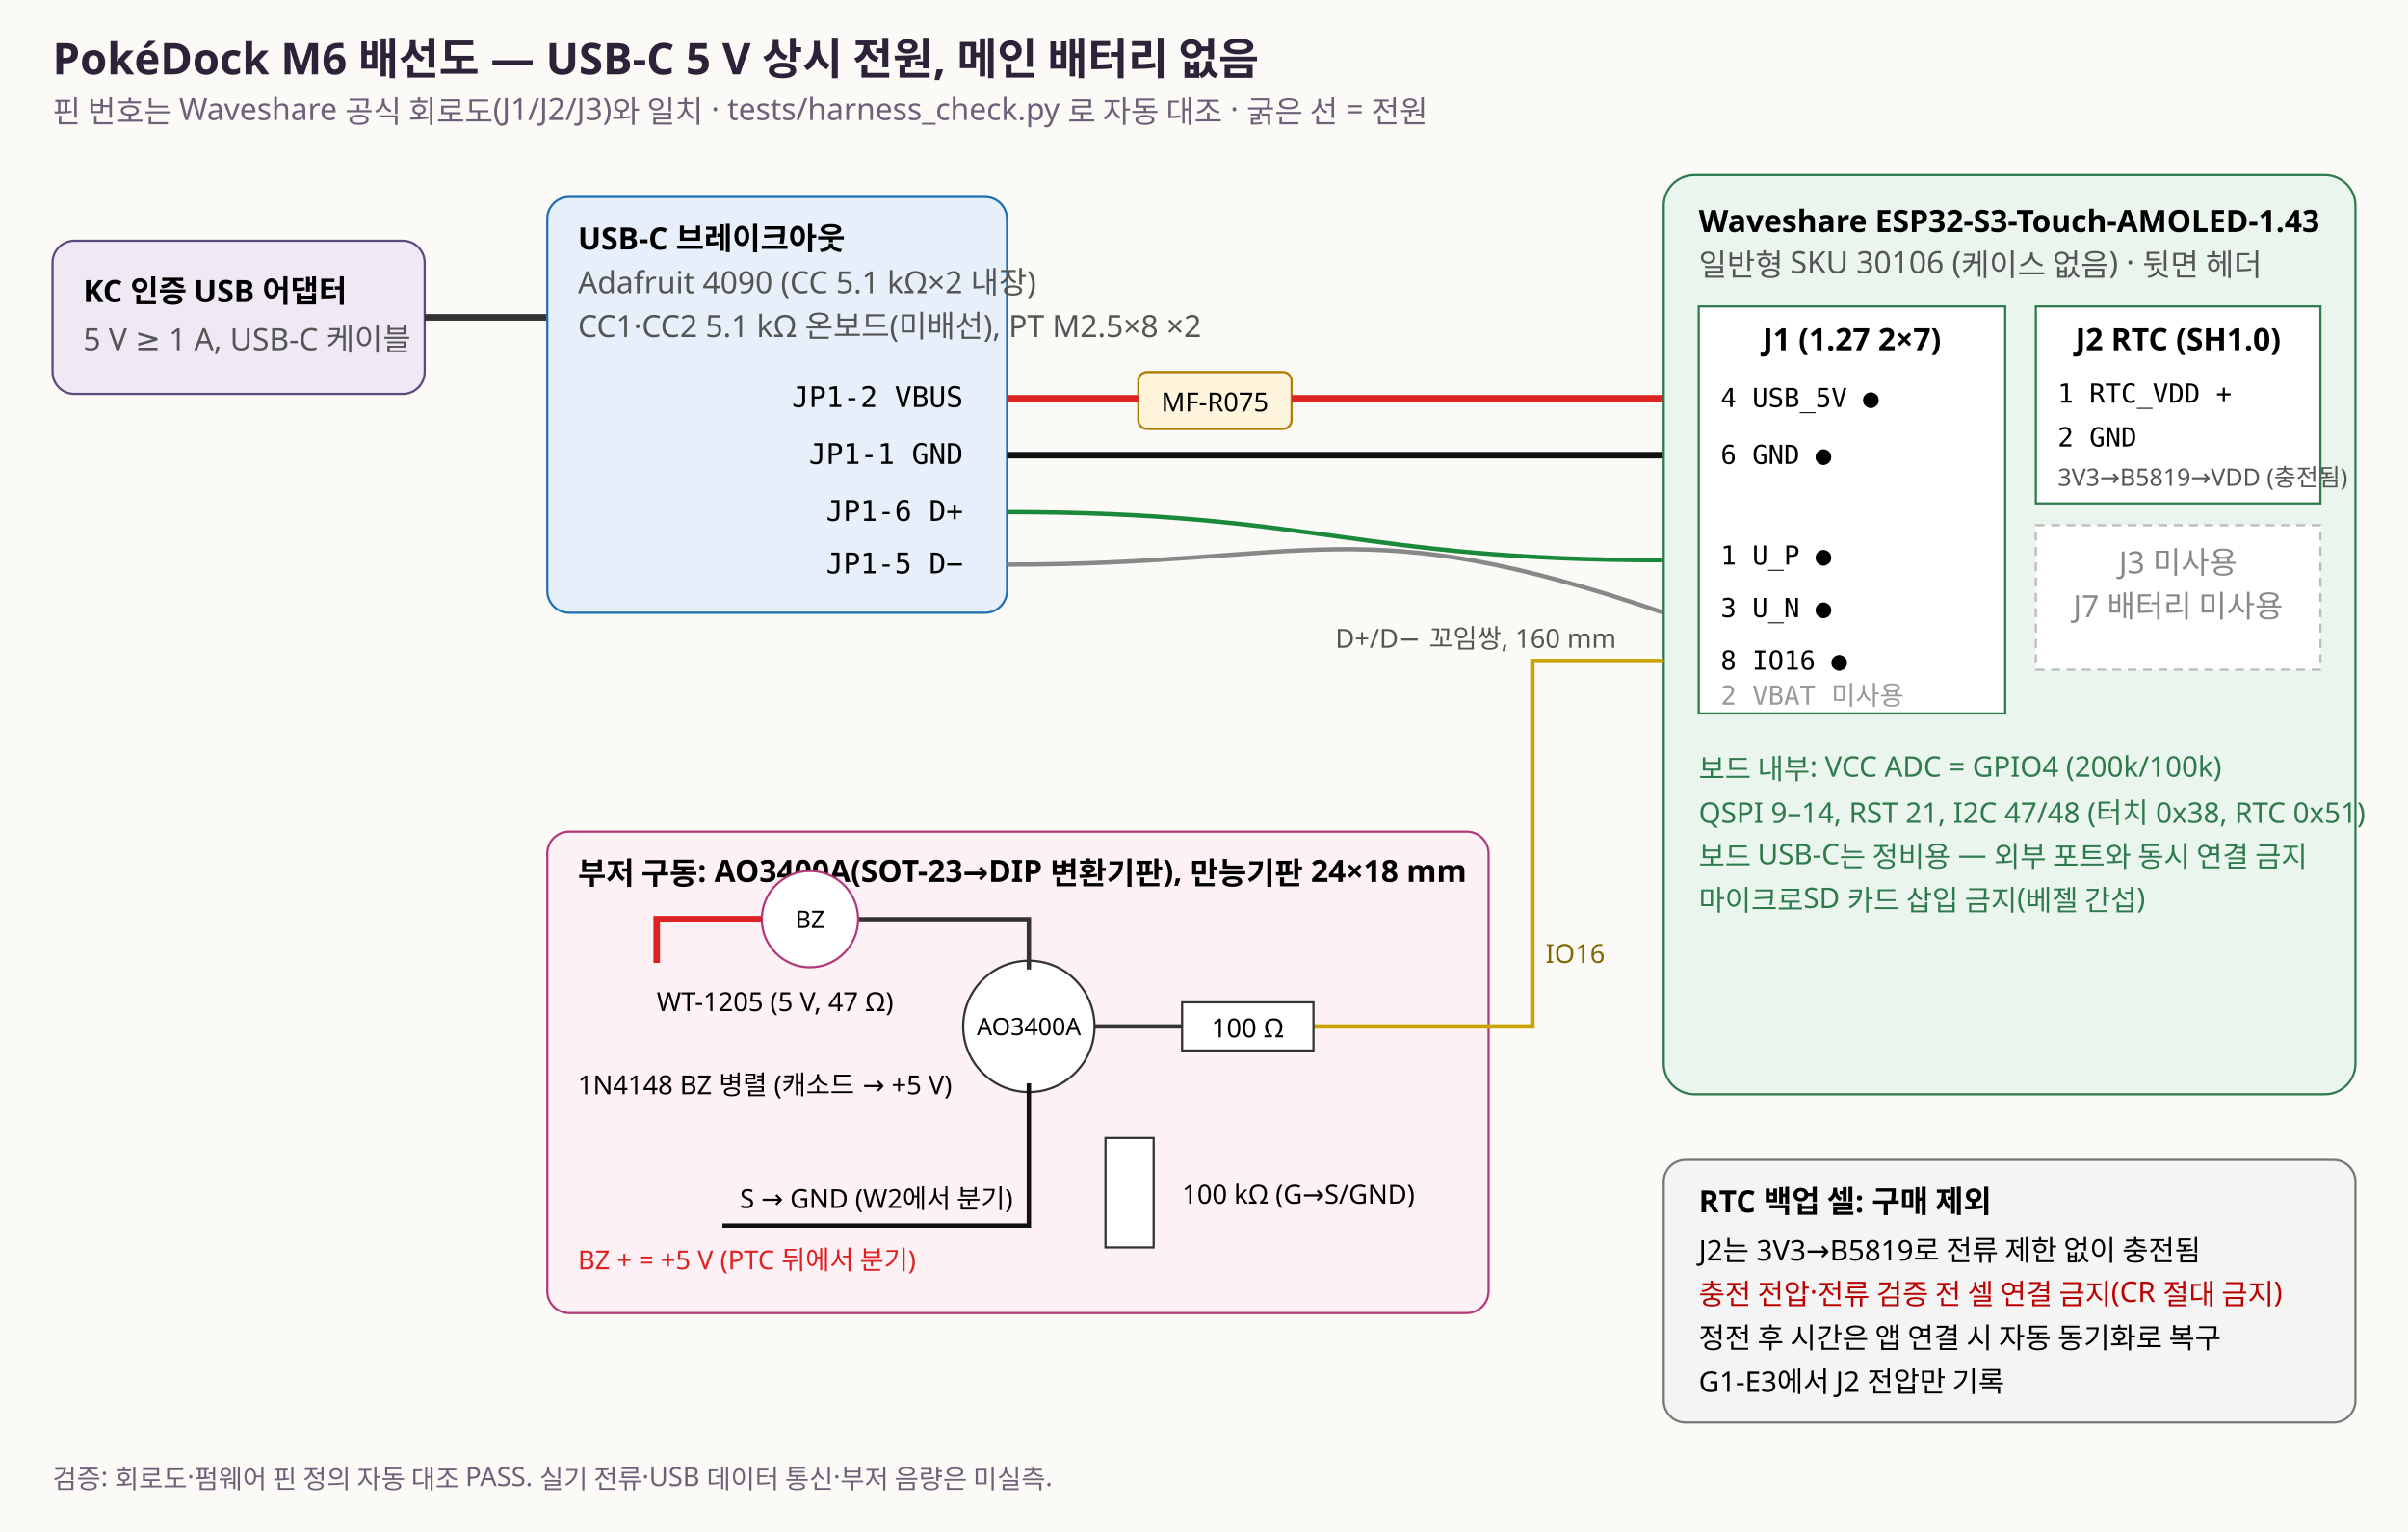
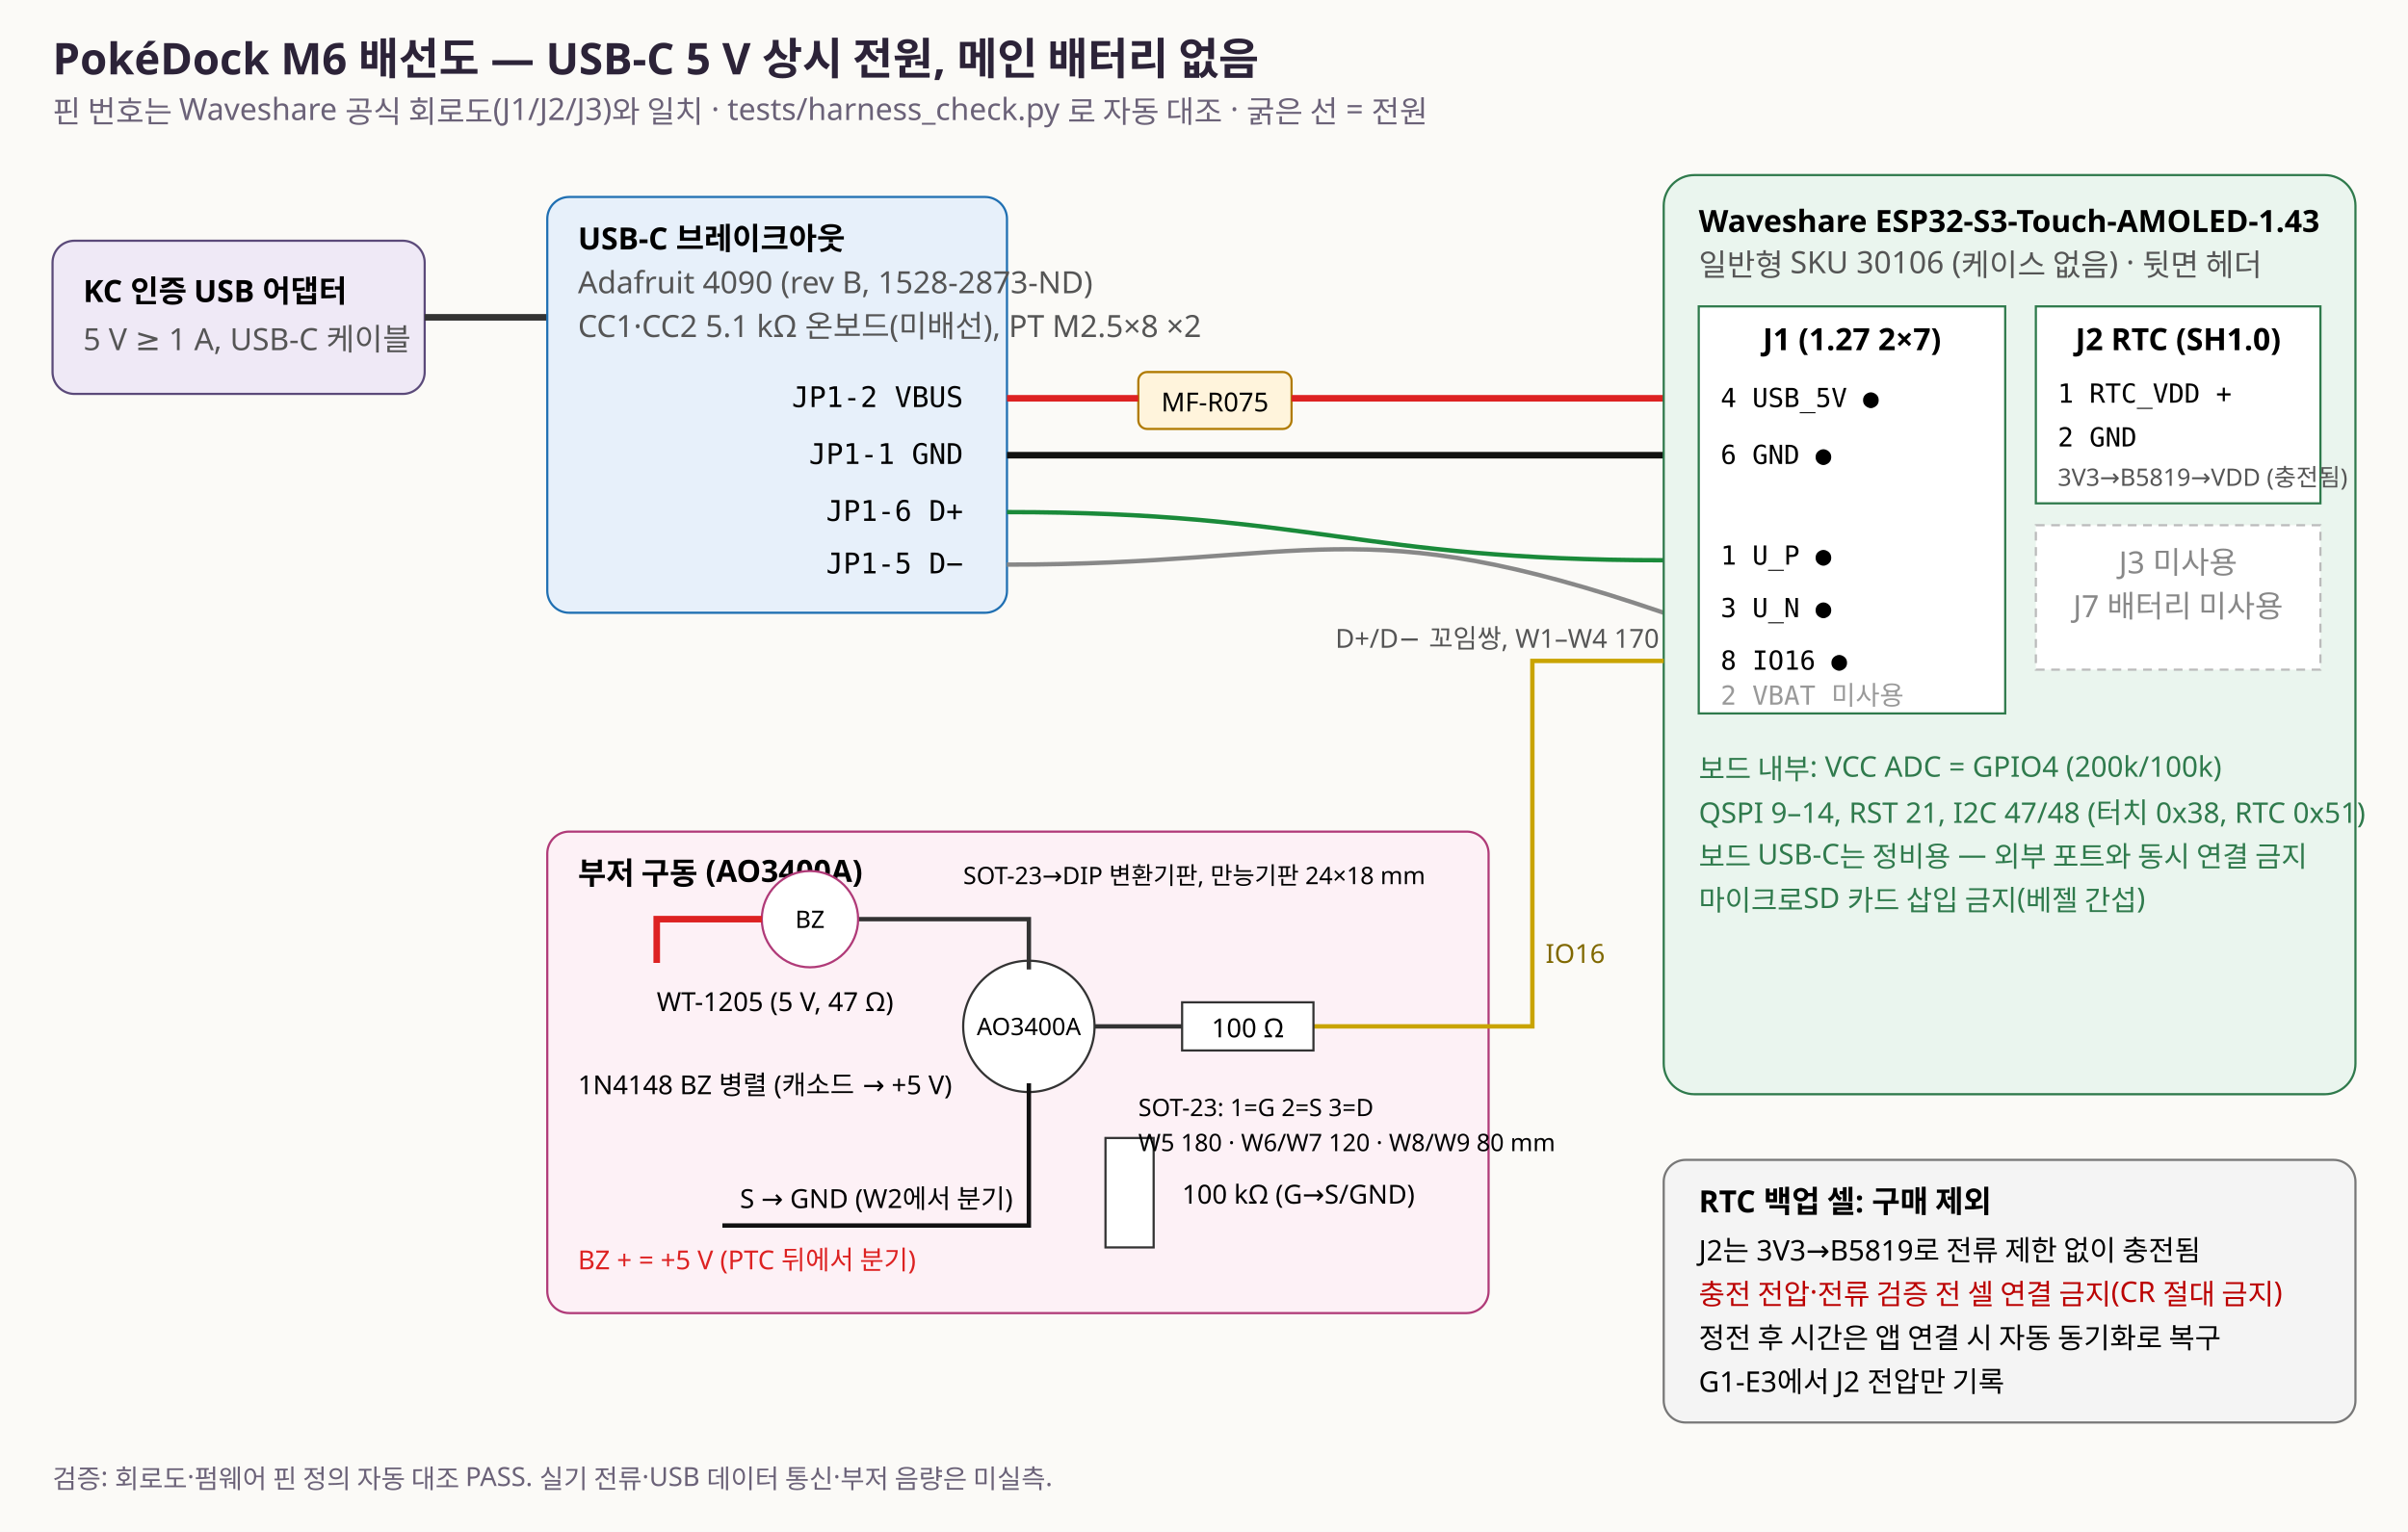
<svg xmlns="http://www.w3.org/2000/svg" viewBox="0 0 1100 700" font-family="Segoe UI, Noto Sans KR, sans-serif" font-size="14">
  <rect width="1100" height="700" fill="#fbfaf7" />
  <text x="24" y="34" font-size="20" font-weight="700" fill="#2c2338">PokéDock M6 배선도 — USB-C 5 V 상시 전원, 메인 배터리 없음</text>
  <text x="24" y="56" fill="#6b6278">핀 번호는 Waveshare 공식 회로도(J1/J2/J3)와 일치 · tests/harness_check.py 로 자동 대조 · 굵은 선 = 전원</text>
  <rect x="24" y="110" width="170" height="70" rx="10" fill="#efe9f6" stroke="#5b4a7a" />
  <text x="38" y="138" font-weight="700">KC 인증 USB 어댑터</text>
  <text x="38" y="160" fill="#555">5 V ≥ 1 A, USB-C 케이블</text>
  <line x1="194" y1="145" x2="250" y2="145" stroke="#333" stroke-width="3" />
  <rect x="250" y="90" width="210" height="190" rx="10" fill="#e7f0fa" stroke="#1f6fb2" />
  <text x="264" y="114" font-weight="700">USB-C 브레이크아웃</text>
-   <text x="264" y="134" fill="#555">Adafruit 4090 (CC 5.1 kΩ×2 내장)</text>
+   <text x="264" y="134" fill="#555">Adafruit 4090 (rev B, 1528-2873-ND)</text>
  <text x="264" y="154" fill="#555">CC1·CC2 5.1 kΩ 온보드(미배선), PT M2.5×8 ×2</text>
  <g font-family="Consolas, monospace" font-size="13">
    <text x="440" y="186" text-anchor="end">JP1-2 VBUS</text>
    <text x="440" y="212" text-anchor="end">JP1-1 GND</text>
    <text x="440" y="238" text-anchor="end">JP1-6 D+</text>
    <text x="440" y="262" text-anchor="end">JP1-5 D−</text>
  </g>
  <rect x="520" y="170" width="70" height="26" rx="4" fill="#fff4dc" stroke="#b07a00" />
  <text x="555" y="188" text-anchor="middle" font-size="12">MF-R075</text>
  <path d="M460 182 H520" stroke="#d22" stroke-width="3" fill="none" />
  <path d="M590 182 H760" stroke="#d22" stroke-width="3" fill="none" />
  <path d="M460 208 H760" stroke="#111" stroke-width="3" fill="none" />
  <path d="M460 234 C600 234 620 256 760 256" stroke="#1a8a3a" stroke-width="2" fill="none" />
  <path d="M460 258 C600 258 620 232 760 280" stroke="#888" stroke-width="2" fill="none" />
-   <text x="610" y="296" fill="#555" font-size="12">D+/D− 꼬임쌍, 160 mm</text>
+   <text x="610" y="296" fill="#555" font-size="12">D+/D− 꼬임쌍, W1–W4 170 mm</text>
  <rect x="760" y="80" width="316" height="420" rx="14" fill="#eaf5ee" stroke="#2f7a4c" />
  <text x="776" y="106" font-weight="700">Waveshare ESP32-S3-Touch-AMOLED-1.43</text>
  <text x="776" y="126" fill="#555">일반형 SKU 30106 (케이스 없음) · 뒷면 헤더</text>
  <rect x="776" y="140" width="140" height="186" fill="#fff" stroke="#2f7a4c" />
  <text x="846" y="160" text-anchor="middle" font-weight="700">J1 (1.27 2×7)</text>
  <g font-family="Consolas, monospace" font-size="12">
    <text x="786" y="186">4 USB_5V ●</text>
    <text x="786" y="212">6 GND    ●</text>
    <text x="786" y="258">1 U_P    ●</text>
    <text x="786" y="282">3 U_N    ●</text>
    <text x="786" y="306">8 IO16   ●</text>
    <text x="786" y="322" fill="#999">2 VBAT 미사용</text>
  </g>
  <rect x="930" y="140" width="130" height="90" fill="#fff" stroke="#2f7a4c" />
  <text x="995" y="160" text-anchor="middle" font-weight="700">J2 RTC (SH1.0)</text>
  <g font-family="Consolas, monospace" font-size="12">
    <text x="940" y="184">1 RTC_VDD +</text>
    <text x="940" y="204">2 GND</text>
  </g>
  <text x="940" y="222" font-size="11" fill="#555">3V3→B5819→VDD (충전됨)</text>
  <rect x="930" y="240" width="130" height="66" fill="#fff" stroke="#bbb" stroke-dasharray="4 3" />
  <text x="995" y="262" text-anchor="middle" fill="#888">J3 미사용</text>
  <text x="995" y="282" text-anchor="middle" fill="#888">J7 배터리 미사용</text>
  <text x="776" y="356" fill="#2f7a4c" font-size="13">보드 내부: VCC ADC = GPIO4 (200k/100k)</text>
  <text x="776" y="376" fill="#2f7a4c" font-size="13">QSPI 9–14, RST 21, I2C 47/48 (터치 0x38, RTC 0x51)</text>
  <text x="776" y="396" fill="#2f7a4c" font-size="13">보드 USB-C는 정비용 — 외부 포트와 동시 연결 금지</text>
  <text x="776" y="416" fill="#2f7a4c" font-size="13">마이크로SD 카드 삽입 금지(베젤 간섭)</text>
  <rect x="250" y="380" width="430" height="220" rx="10" fill="#fdf1f6" stroke="#b03a78" />
-   <text x="264" y="404" font-weight="700">부저 구동: AO3400A(SOT-23→DIP 변환기판), 만능기판 24×18 mm</text>
+   <text x="264" y="404" font-weight="700">부저 구동 (AO3400A)</text>
  <path d="M760 302 H700 V469 H600" stroke="#c9a400" stroke-width="2" fill="none" />
  <text x="706" y="440" font-size="12" fill="#806800">IO16</text>
  <rect x="540" y="458" width="60" height="22" fill="#fff" stroke="#333" />
  <text x="570" y="474" text-anchor="middle" font-size="12">100 Ω</text>
  <path d="M540 469 H496" stroke="#333" stroke-width="2" fill="none" />
  <circle cx="470" cy="469" r="30" fill="#fff" stroke="#333" />
  <text x="470" y="473" text-anchor="middle" font-size="11">AO3400A</text>
  <path d="M470 495 V560 H330" stroke="#111" stroke-width="2" fill="none" />
  <text x="338" y="552" font-size="12">S → GND (W2에서 분기)</text>
  <rect x="505" y="520" width="22" height="50" fill="#fff" stroke="#333" />
  <text x="540" y="550" font-size="12">100 kΩ (G→S/GND)</text>
  <path d="M470 443 V420 H392" stroke="#333" stroke-width="2" fill="none" />
  <circle cx="370" cy="420" r="22" fill="#fff" stroke="#b03a78" />
  <text x="370" y="424" text-anchor="middle" font-size="11">BZ</text>
  <text x="300" y="462" font-size="12">WT-1205 (5 V, 47 Ω)</text>
  <path d="M348 420 H300 V440" stroke="#d22" stroke-width="3" fill="none" />
  <text x="264" y="580" font-size="12" fill="#d22">BZ + = +5 V (PTC 뒤에서 분기)</text>
  <text x="264" y="500" font-size="12">1N4148 BZ 병렬 (캐소드 → +5 V)</text>
+   <text x="440" y="404" font-size="11">SOT-23→DIP 변환기판, 만능기판 24×18 mm</text>
+   <text x="520" y="510" font-size="11">SOT-23: 1=G 2=S 3=D</text>
+   <text x="520" y="526" font-size="11">W5 180 · W6/W7 120 · W8/W9 80 mm</text>
  <rect x="760" y="530" width="316" height="120" rx="10" fill="#f4f4f4" stroke="#777" />
  <text x="776" y="554" font-weight="700">RTC 백업 셀: 구매 제외</text>
  <text x="776" y="576" font-size="13">J2는 3V3→B5819로 전류 제한 없이 충전됨</text>
  <text x="776" y="596" font-size="13" fill="#b00">충전 전압·전류 검증 전 셀 연결 금지(CR 절대 금지)</text>
  <text x="776" y="616" font-size="13">정전 후 시간은 앱 연결 시 자동 동기화로 복구</text>
  <text x="776" y="636" font-size="13">G1-E3에서 J2 전압만 기록</text>
  <text x="24" y="680" fill="#6b6278" font-size="12">검증: 회로도·펌웨어 핀 정의 자동 대조 PASS. 실기 전류·USB 데이터 통신·부저 음량은 미실측.</text>
</svg>
